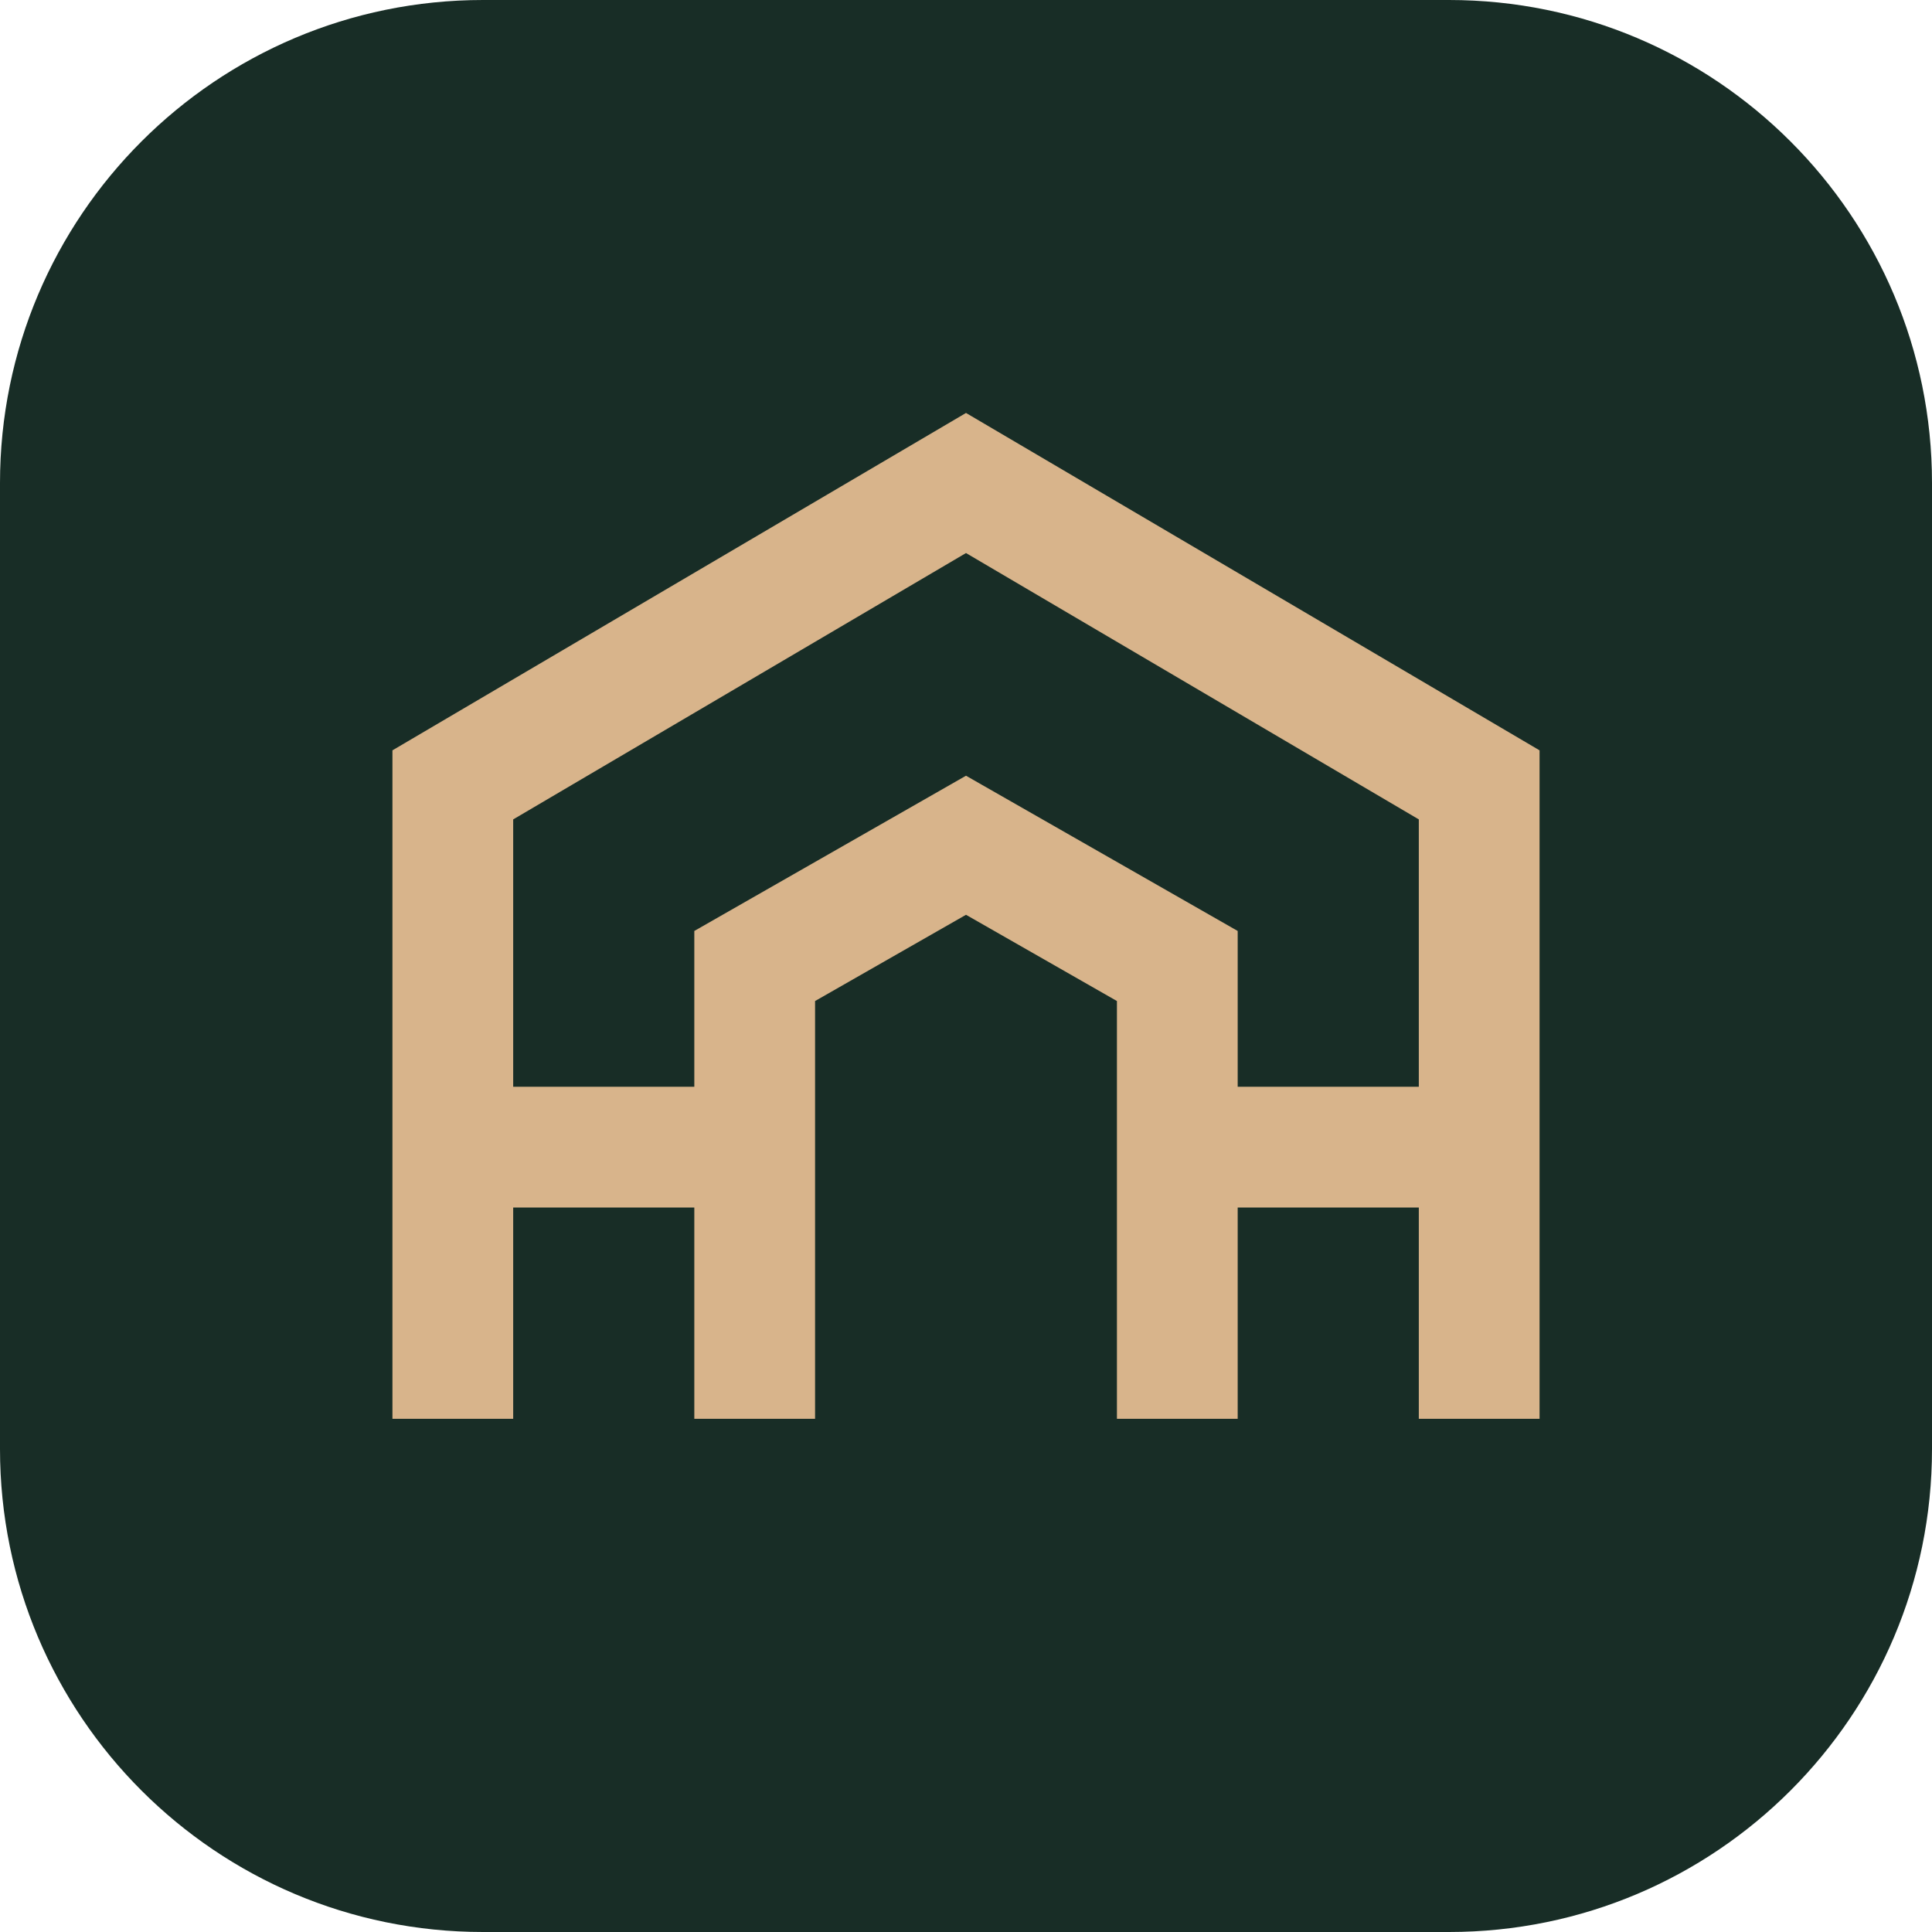
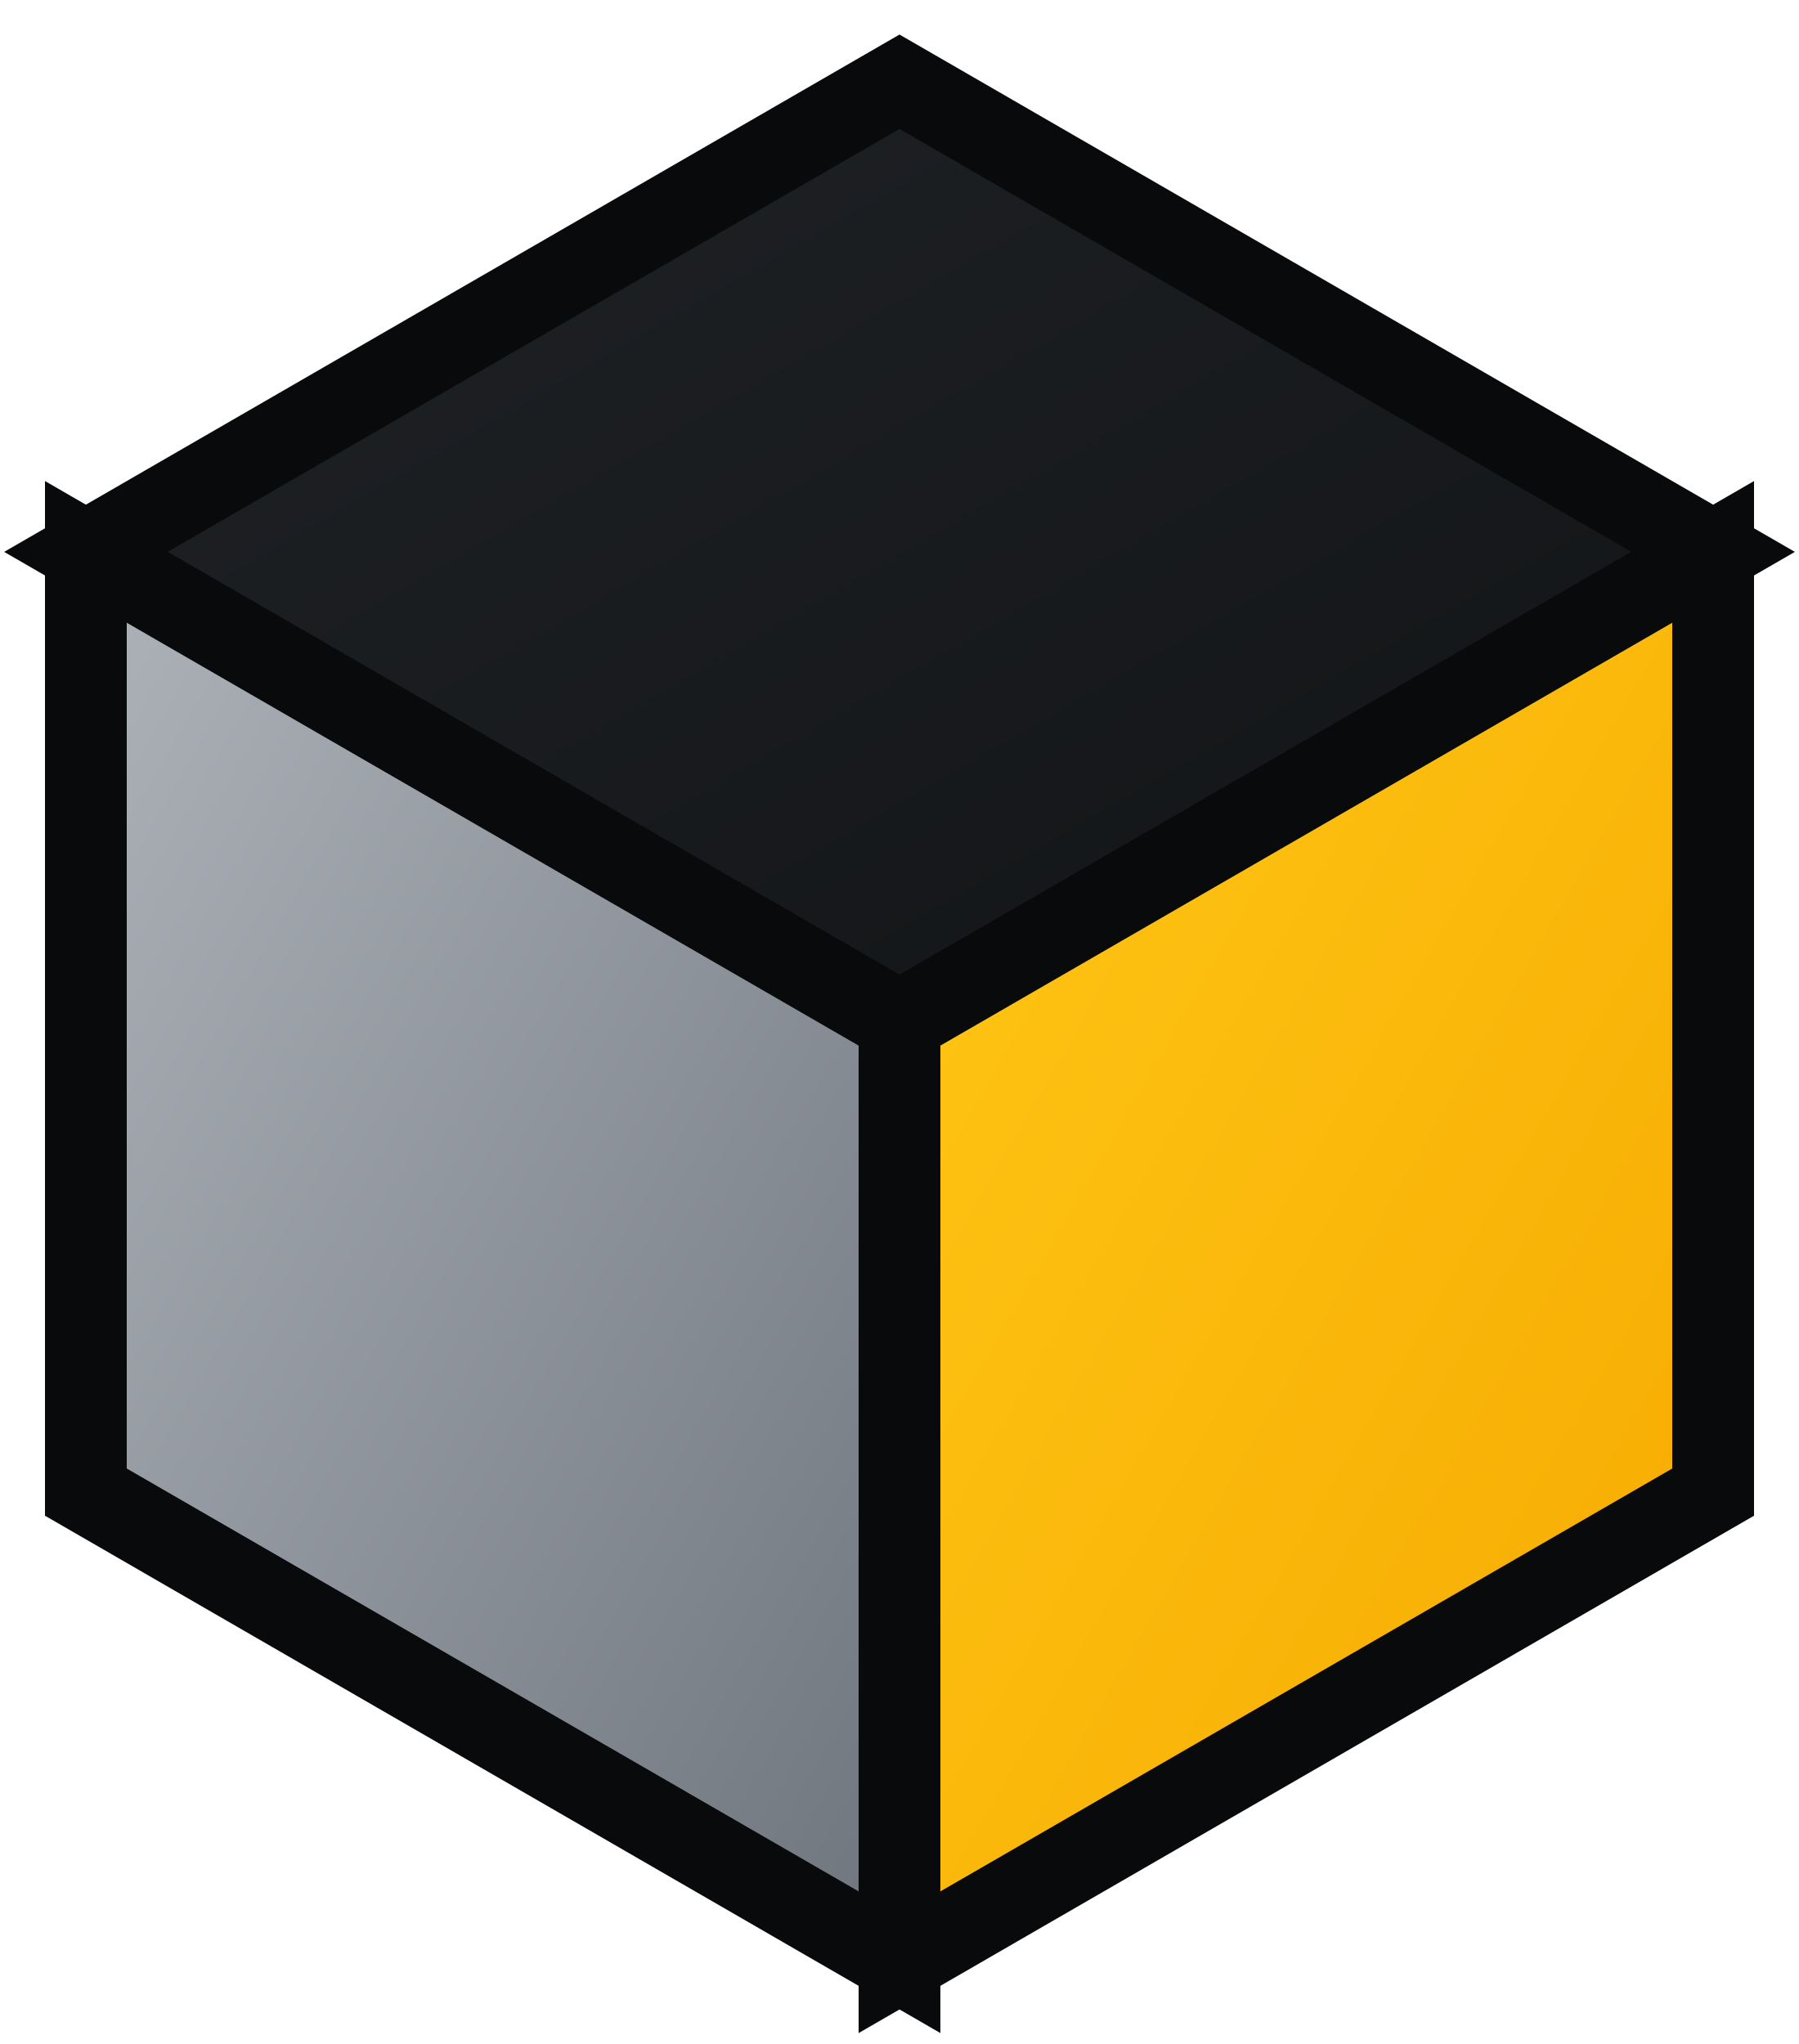
- <svg xmlns="http://www.w3.org/2000/svg" viewBox="0 0 64 64">
-   <rect width="64" height="64" rx="16" fill="#182d26" />
-   <g fill="none" stroke="#d8b48b" stroke-width="4">
-     <path d="M15 47V26L32 16l17 10v21M25 47V32l7-4 7 4v15M15 38h10m14 0h10" />
+ <svg xmlns="http://www.w3.org/2000/svg" viewBox="280 210 440 500" role="img" aria-labelledby="title">
+   <defs>
+     <linearGradient id="blackTop" x1="0" y1="0" x2="1" y2="1">
+       <stop offset="0" stop-color="#202327" />
+       <stop offset="1" stop-color="#111315" />
+     </linearGradient>
+     <linearGradient id="steelFace" x1="0" y1="0" x2="1" y2="1">
+       <stop offset="0" stop-color="#aeb3ba" />
+       <stop offset="1" stop-color="#6f757d" />
+     </linearGradient>
+     <linearGradient id="yellowFace" x1="0" y1="0" x2="1" y2="1">
+       <stop offset="0" stop-color="#ffc817" />
+       <stop offset="1" stop-color="#f6a900" />
+     </linearGradient>
+   </defs>
+   <g stroke="#080a0c" stroke-width="20" stroke-linejoin="miter" stroke-linecap="square">
+     <path fill="url(#blackTop)" d="M500 230 699 345 500 460 301 345Z" />
+     <path fill="url(#steelFace)" d="M301 345 500 460 500 690 301 575Z" />
+     <path fill="url(#yellowFace)" d="M500 460 699 345 699 575 500 690Z" />
  </g>
</svg>
